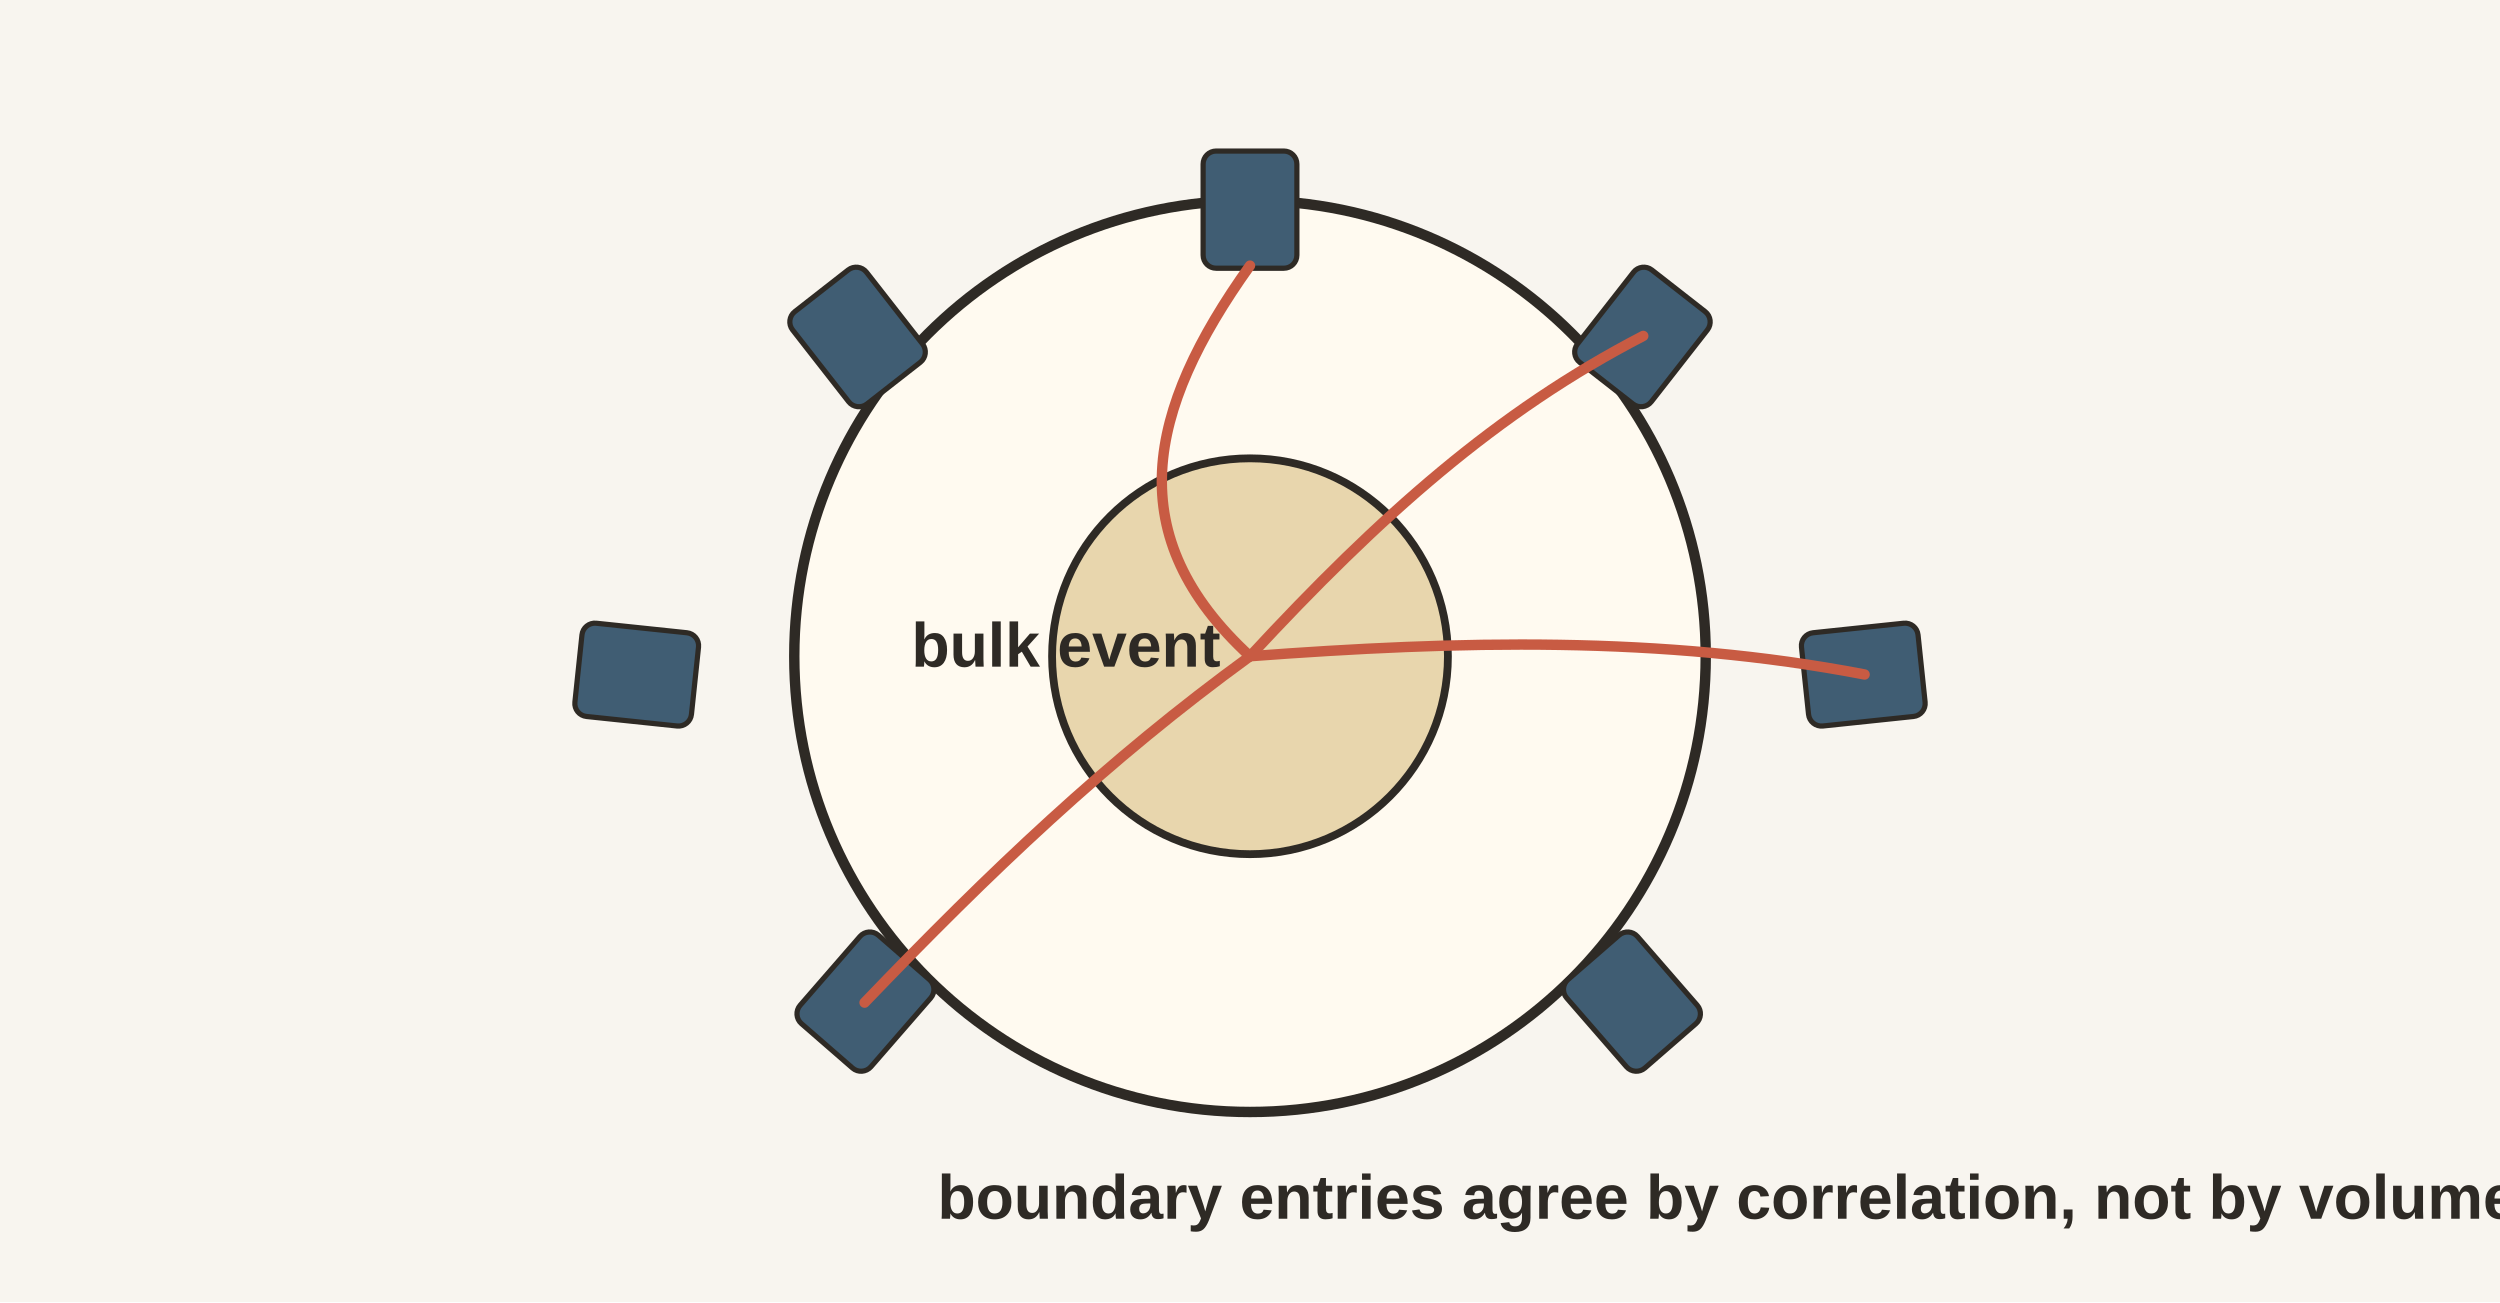
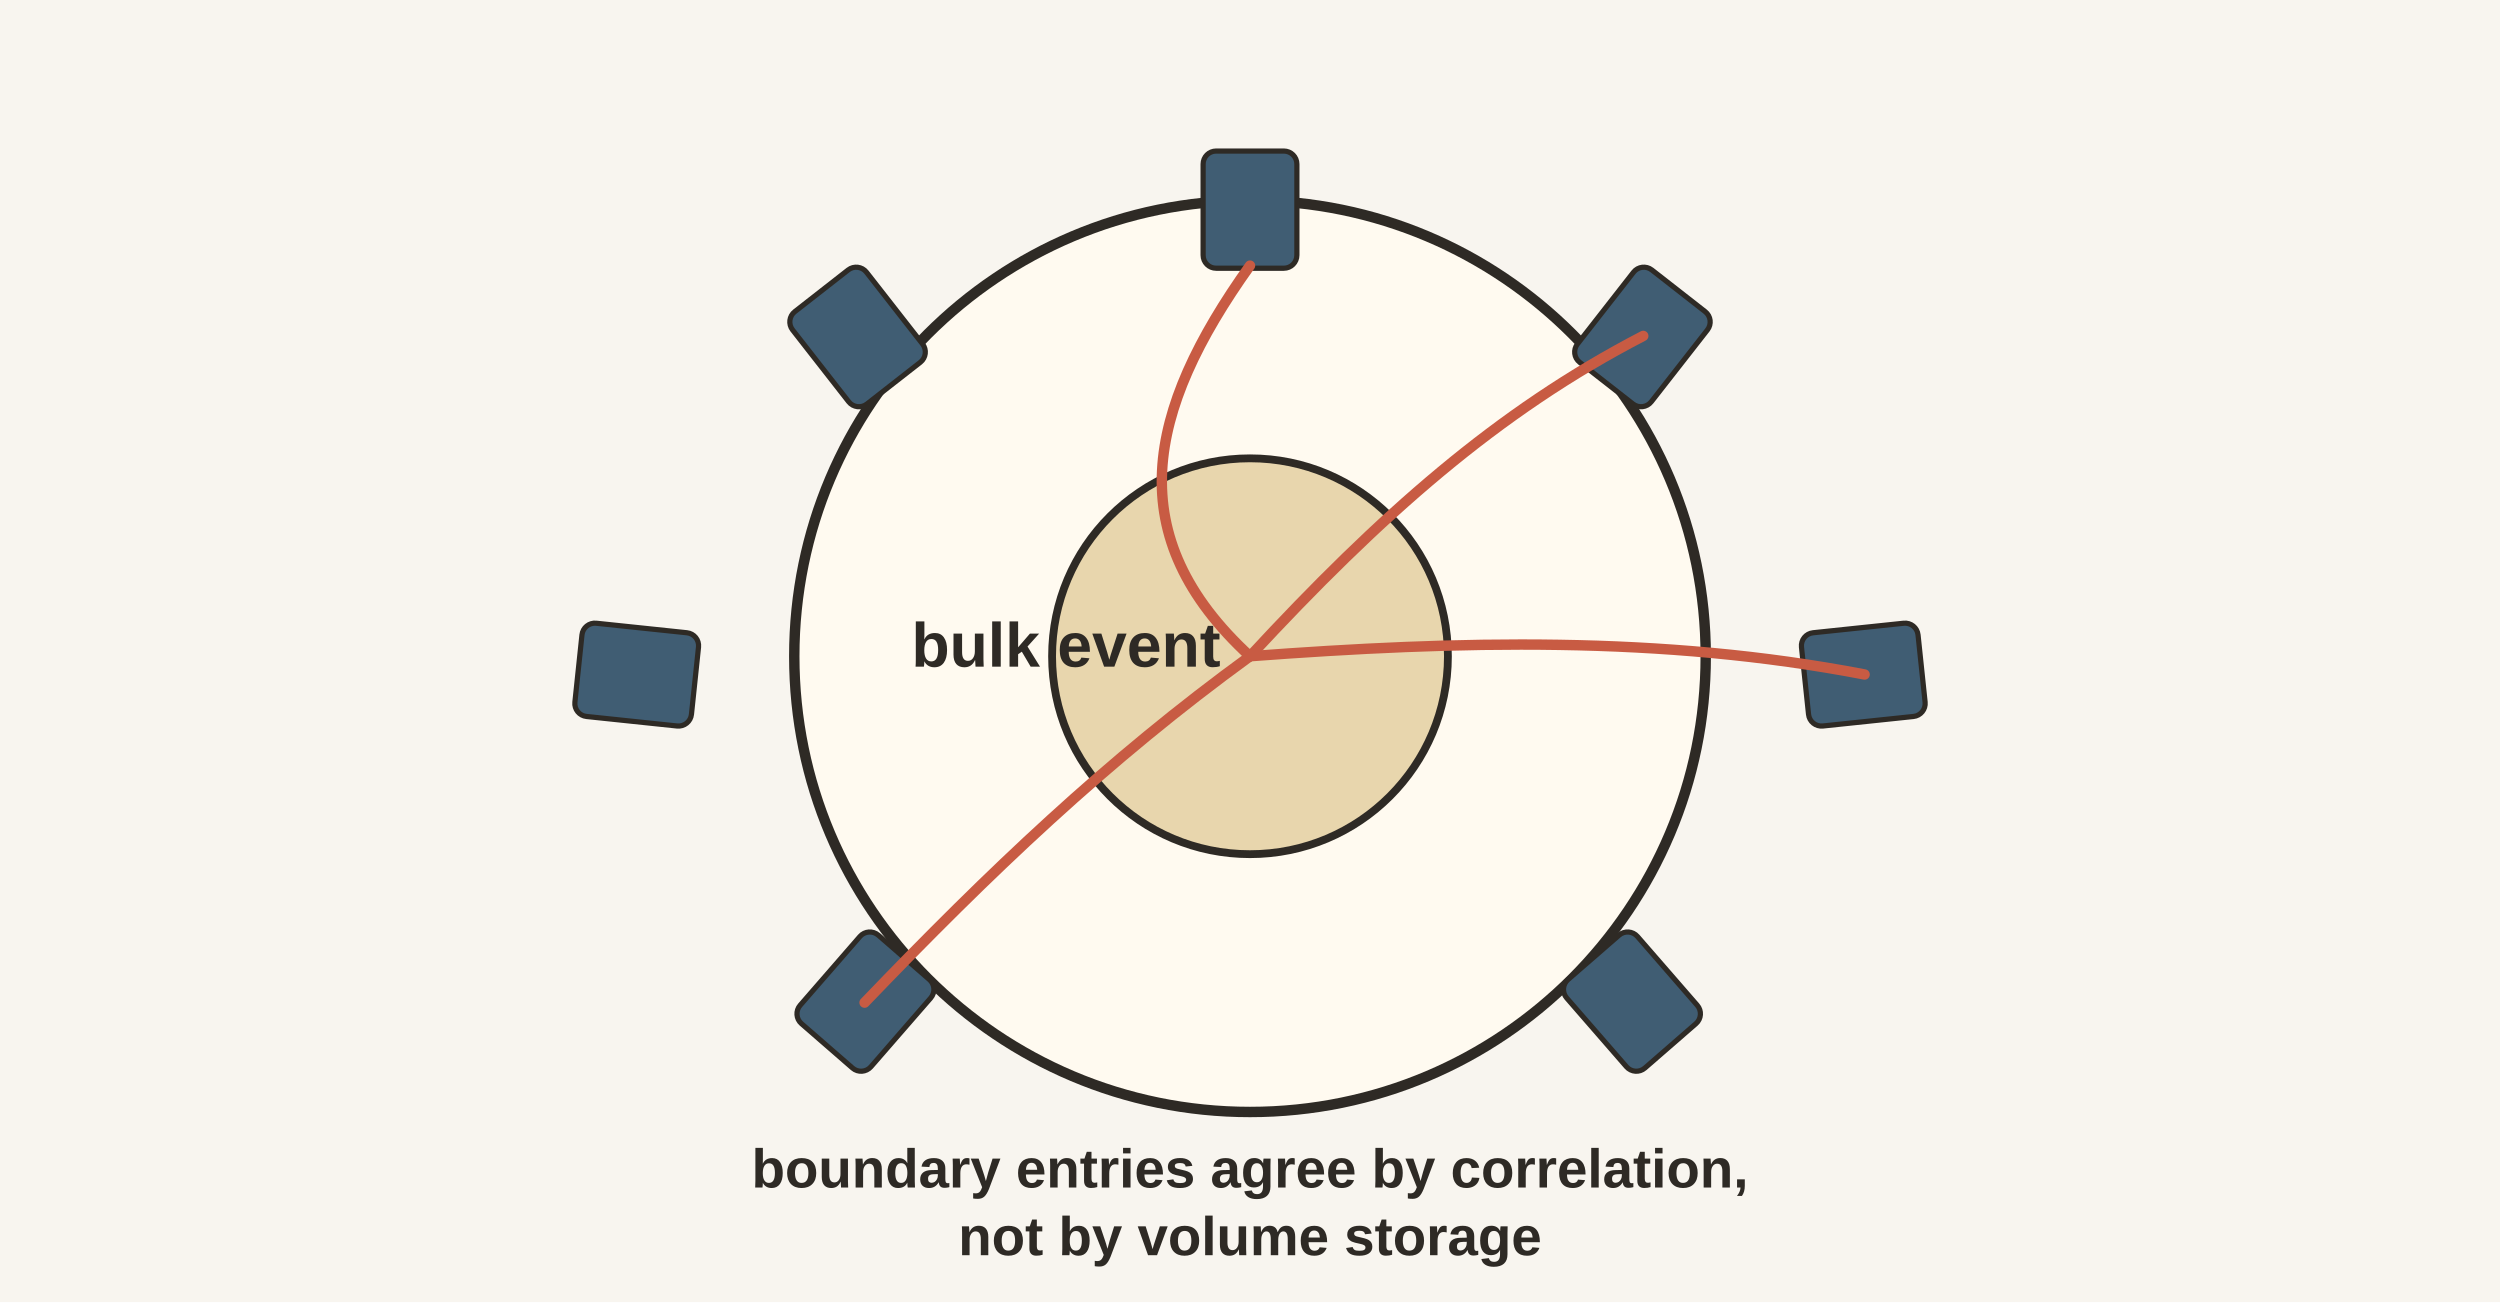
<svg xmlns="http://www.w3.org/2000/svg" width="960" height="500" viewBox="0 0 960 500" role="img" aria-labelledby="title desc">
  <rect width="960" height="500" fill="#f8f5ef" />
  <circle cx="480" cy="252" r="175" fill="#fffaf0" stroke="#2e2a25" stroke-width="4" />
  <circle cx="480" cy="252" r="76" fill="#e8d6ad" stroke="#2e2a25" stroke-width="3" />
  <g fill="#405d73" stroke="#2e2a25" stroke-width="2">
    <rect x="462" y="58" width="36" height="45" rx="5" />
    <rect x="613" y="107" width="36" height="45" rx="5" transform="rotate(38 631 129)" />
    <rect x="698" y="237" width="36" height="45" rx="5" transform="rotate(84 716 259)" />
    <rect x="609" y="363" width="36" height="45" rx="5" transform="rotate(139 627 385)" />
    <rect x="314" y="363" width="36" height="45" rx="5" transform="rotate(221 332 385)" />
    <rect x="226" y="237" width="36" height="45" rx="5" transform="rotate(276 244 259)" />
    <rect x="311" y="107" width="36" height="45" rx="5" transform="rotate(322 329 129)" />
  </g>
  <g stroke="#c85b43" stroke-width="4" fill="none" stroke-linecap="round">
    <path d="M480 102 C440 158 430 206 480 252" />
    <path d="M631 129 C575 158 530 198 480 252" />
    <path d="M716 259 C638 244 560 246 480 252" />
    <path d="M332 385 C380 335 425 292 480 252" />
  </g>
  <g font-family="Arial, sans-serif" fill="#2e2a25" font-weight="700">
    <text x="350" y="256" font-size="24">bulk event</text>
-     <text x="360" y="468" font-size="24">boundary entries agree by correlation, not by volume storage</text>
+     <text x="480" y="456" text-anchor="middle" font-size="21">boundary entries agree by correlation,</text>
+     <text x="480" y="482" text-anchor="middle" font-size="21">not by volume storage</text>
  </g>
</svg>
